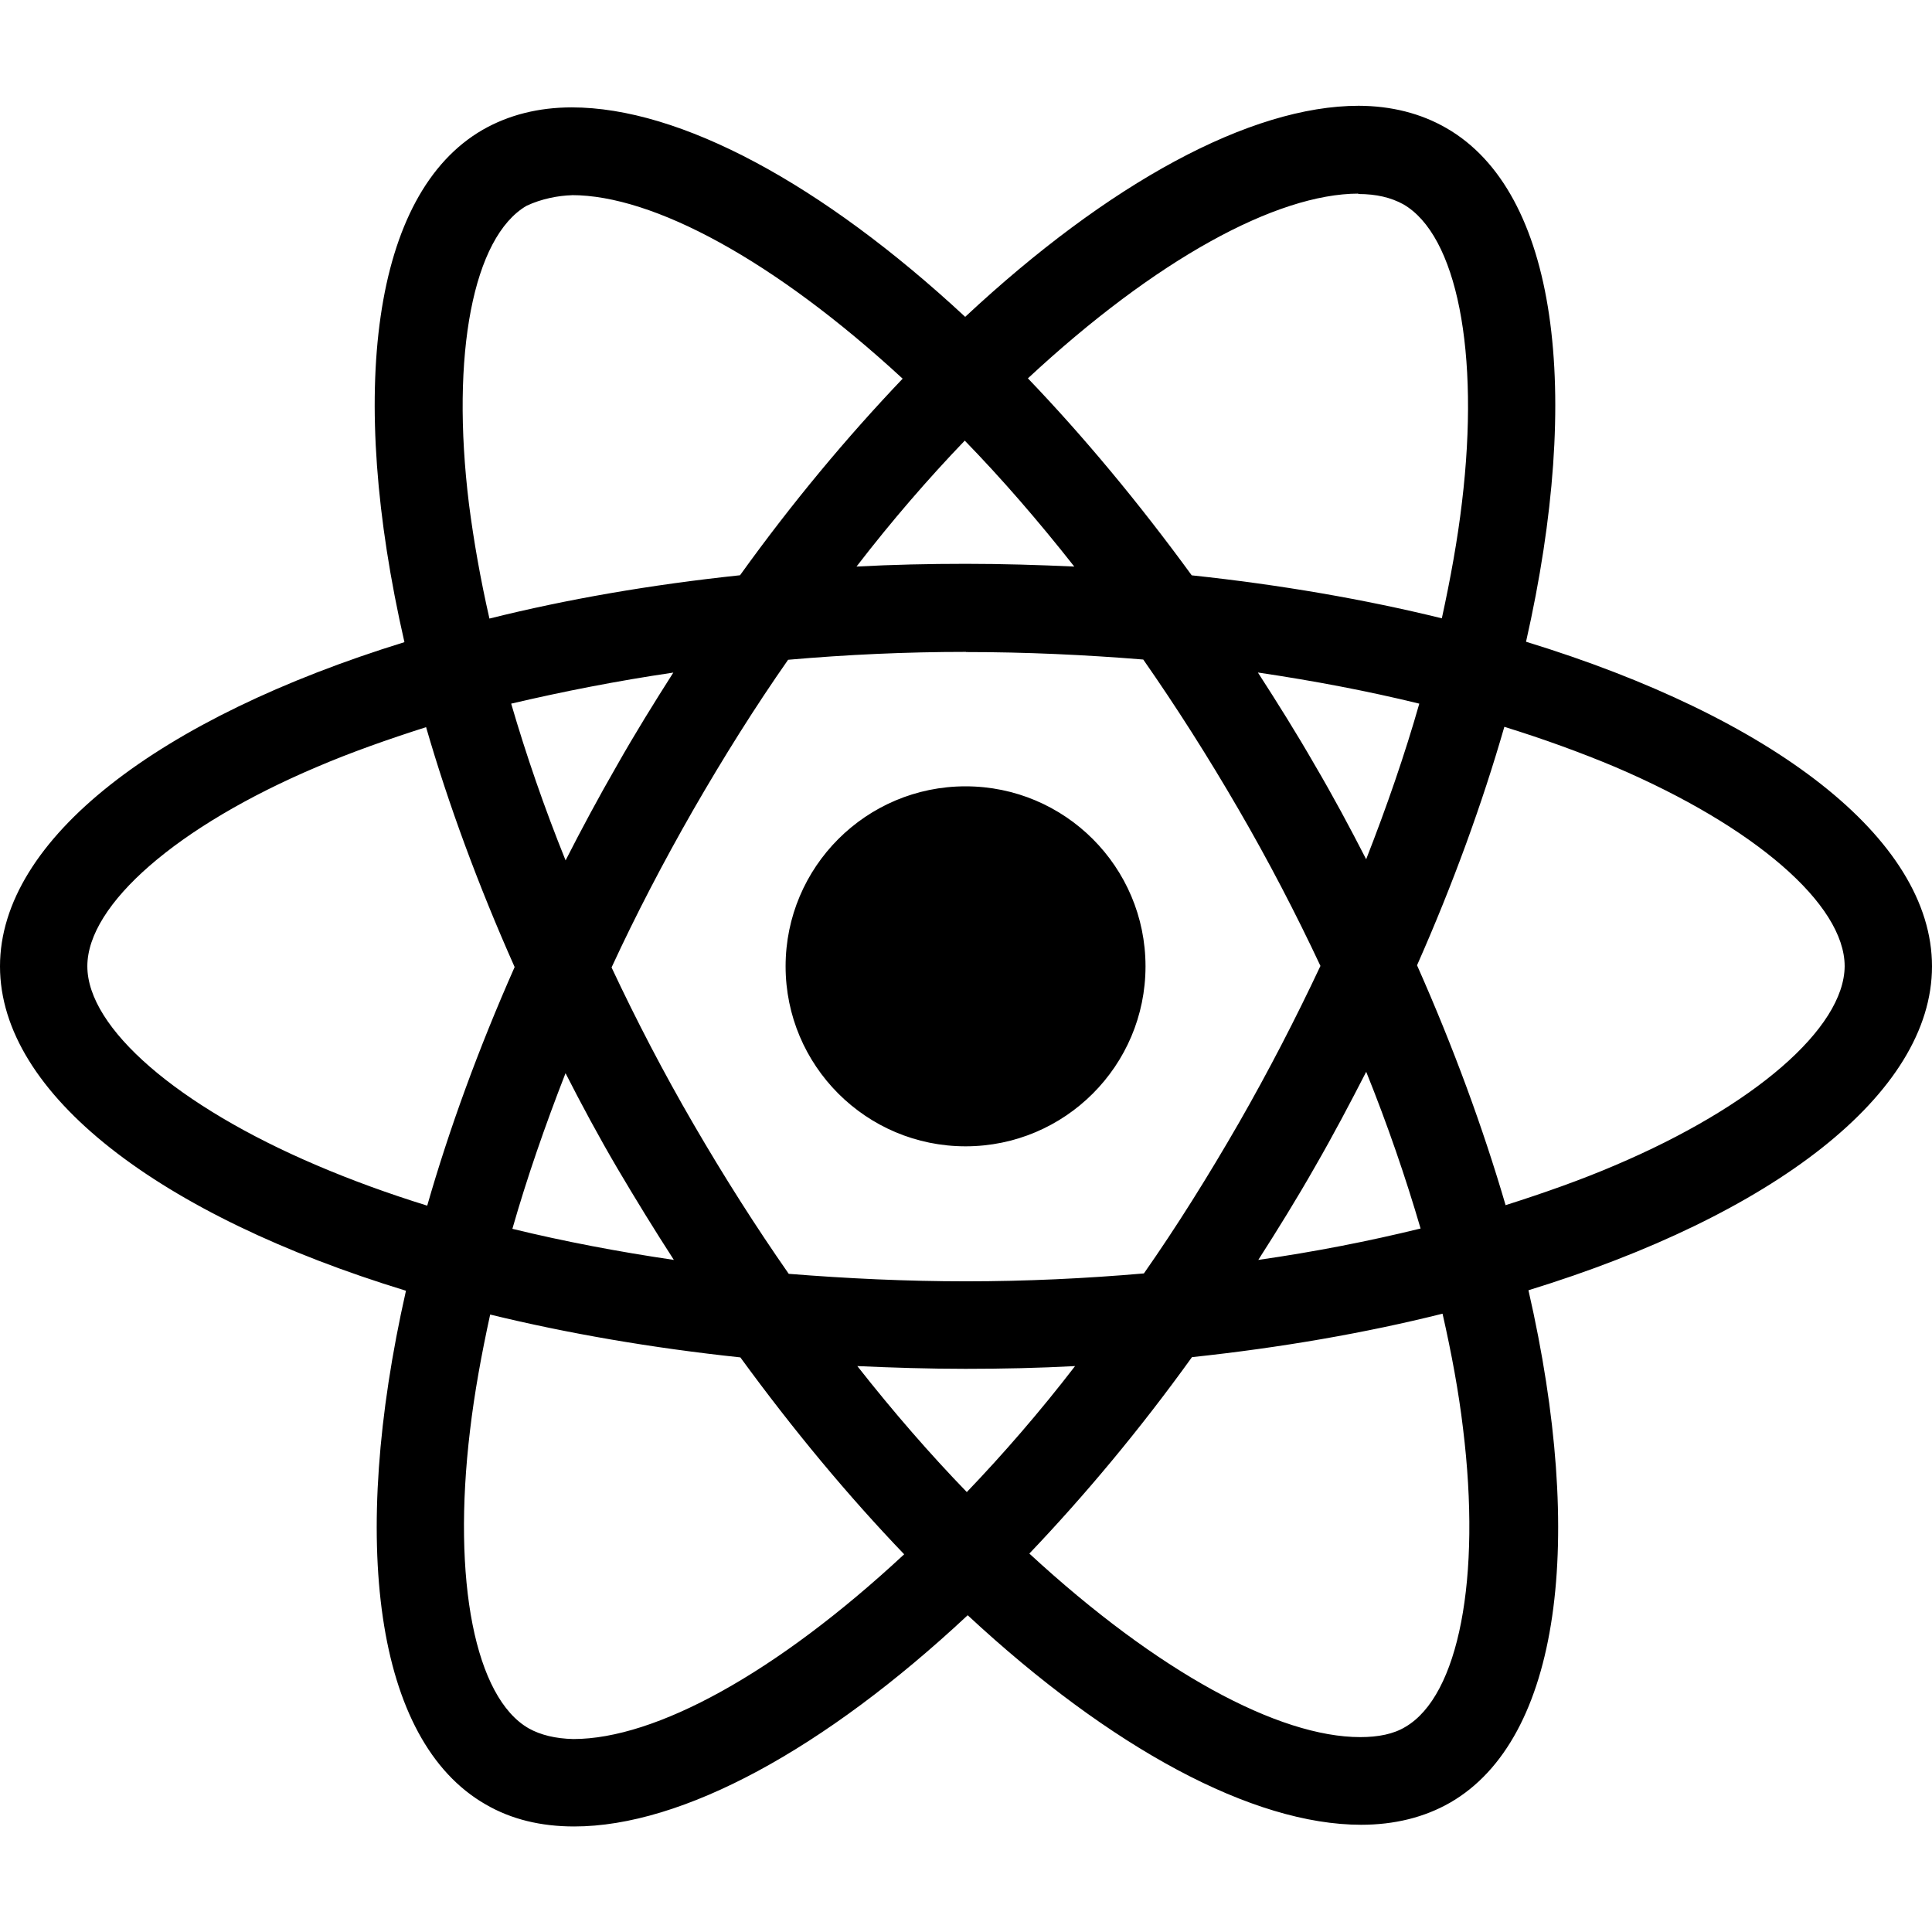
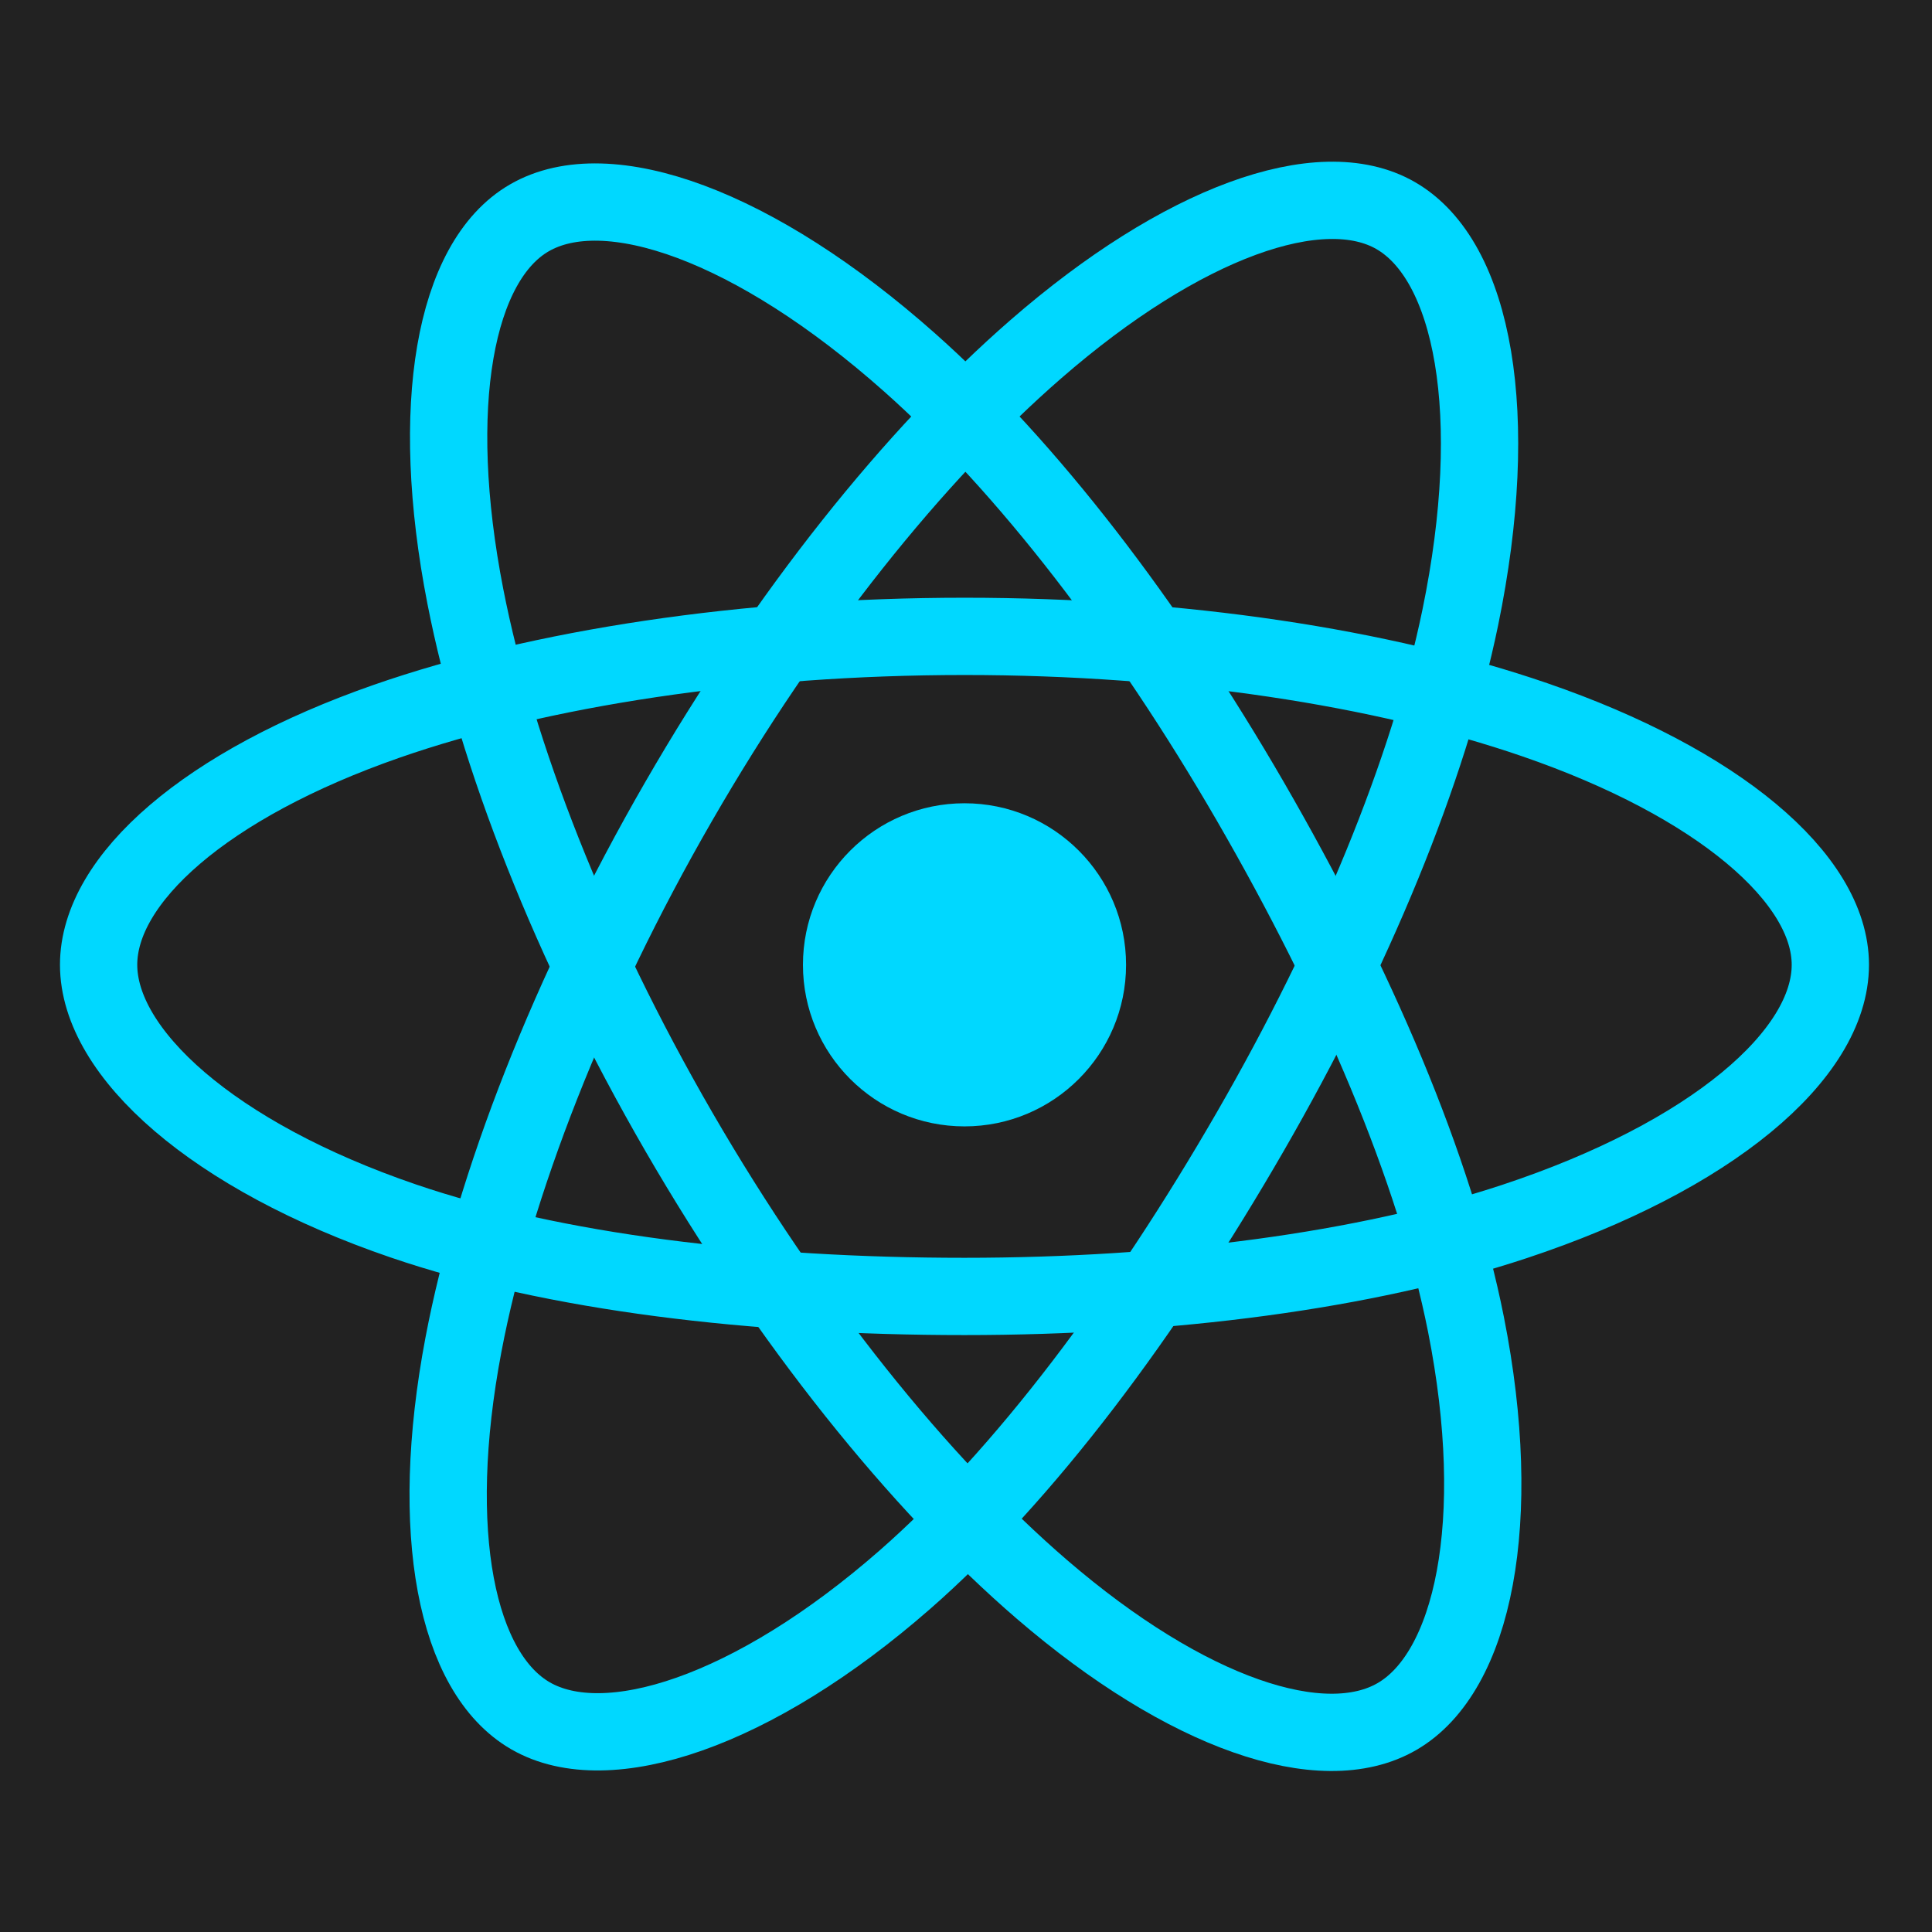
- <svg xmlns="http://www.w3.org/2000/svg" role="img" viewBox="0 0 24 24">
-   <path d="M14.23 12.004a2.236 2.236 0 0 1-2.235 2.236 2.236 2.236 0 0 1-2.236-2.236 2.236 2.236 0 0 1 2.235-2.236 2.236 2.236 0 0 1 2.236 2.236zm2.648-10.69c-1.346 0-3.107.96-4.888 2.622-1.78-1.653-3.542-2.602-4.887-2.602-.41 0-.783.093-1.106.278-1.375.793-1.683 3.264-.973 6.365C1.98 8.917 0 10.42 0 12.004c0 1.59 1.99 3.097 5.043 4.03-.704 3.113-.39 5.588.988 6.38.32.187.69.275 1.102.275 1.345 0 3.107-.96 4.888-2.624 1.78 1.654 3.542 2.603 4.887 2.603.41 0 .783-.09 1.106-.275 1.374-.792 1.683-3.263.973-6.365C22.02 15.096 24 13.59 24 12.004c0-1.59-1.99-3.097-5.043-4.032.704-3.11.39-5.587-.988-6.38-.318-.184-.688-.277-1.092-.278zm-.005 1.09v.006c.225 0 .406.044.558.127.666.382.955 1.835.73 3.704-.054.46-.142.945-.25 1.44-.96-.236-2.006-.417-3.107-.534-.66-.905-1.345-1.727-2.035-2.447 1.592-1.48 3.087-2.292 4.105-2.295zm-9.77.02c1.012 0 2.514.808 4.11 2.28-.686.72-1.37 1.537-2.02 2.442-1.107.117-2.154.298-3.113.538-.112-.49-.195-.964-.254-1.42-.23-1.868.054-3.32.714-3.707.19-.09.4-.127.563-.132zm4.882 3.05c.455.468.91.992 1.36 1.564-.44-.02-.89-.034-1.345-.034-.46 0-.915.01-1.36.034.44-.572.895-1.096 1.345-1.565zM12 8.1c.74 0 1.477.034 2.202.093.406.582.802 1.203 1.183 1.86.372.64.71 1.29 1.018 1.946-.308.655-.646 1.31-1.013 1.95-.38.66-.773 1.288-1.18 1.87-.728.063-1.466.098-2.21.098-.74 0-1.477-.035-2.202-.093-.406-.582-.802-1.204-1.183-1.86-.372-.64-.71-1.29-1.018-1.946.303-.657.646-1.313 1.013-1.954.38-.66.773-1.286 1.18-1.868.728-.064 1.466-.098 2.21-.098zm-3.635.254c-.24.377-.48.763-.704 1.16-.225.39-.435.782-.635 1.174-.265-.656-.49-1.31-.676-1.947.64-.15 1.315-.283 2.015-.386zm7.26 0c.695.103 1.365.23 2.006.387-.18.632-.405 1.282-.66 1.933-.2-.39-.41-.783-.64-1.174-.225-.392-.465-.774-.705-1.146zm3.063.675c.484.15.944.317 1.375.498 1.732.74 2.852 1.708 2.852 2.476-.005.768-1.125 1.74-2.857 2.475-.42.18-.88.342-1.355.493-.28-.958-.646-1.956-1.1-2.98.45-1.017.81-2.01 1.085-2.964zm-13.395.004c.278.96.645 1.957 1.1 2.98-.45 1.017-.812 2.01-1.086 2.964-.484-.15-.944-.318-1.37-.5-1.732-.737-2.852-1.706-2.852-2.474 0-.768 1.12-1.742 2.852-2.476.42-.18.88-.342 1.356-.494zm11.678 4.28c.265.657.49 1.312.676 1.948-.64.157-1.316.29-2.016.39.24-.375.48-.762.705-1.158.225-.39.435-.788.636-1.18zm-9.945.02c.2.392.41.783.64 1.175.23.39.465.772.705 1.143-.695-.102-1.365-.23-2.006-.386.18-.63.406-1.282.66-1.933zM17.92 16.32c.112.493.2.968.254 1.423.23 1.868-.054 3.32-.714 3.708-.147.09-.338.128-.563.128-1.012 0-2.514-.807-4.11-2.28.686-.72 1.37-1.536 2.02-2.44 1.107-.118 2.154-.3 3.113-.54zm-11.83.01c.96.234 2.006.415 3.107.532.66.905 1.345 1.727 2.035 2.446-1.595 1.483-3.092 2.295-4.11 2.295-.22-.005-.406-.05-.553-.132-.666-.38-.955-1.834-.73-3.703.054-.46.142-.944.25-1.438zm4.56.64c.44.02.89.034 1.345.034.46 0 .915-.01 1.36-.034-.44.572-.895 1.095-1.345 1.565-.455-.47-.91-.993-1.36-1.565z" />
+ <svg xmlns="http://www.w3.org/2000/svg" width="3618.6" height="3618.6" viewBox="0 0 3618.6 3618.6" id="react">
+   <path fill="#222" d="M0 0h3618.6v3618.6H0z" />
+   <circle cx="1806.5" cy="1807.1" r="302.6" fill="#00d8ff" />
+   <path fill="none" stroke="#00d8ff" stroke-miterlimit="10" stroke-width="144.746" d="M1806.5 1191.9c406.2 0 783.6 58.3 1068.1 156.2 342.8 118 553.6 296.9 553.6 458.9 0 168.8-223.4 358.9-591.5 480.8-278.3 92.2-644.6 140.4-1030.2 140.4-395.4 0-769.7-45.2-1051.2-141.4-356.1-121.7-570.6-314.2-570.6-479.8 0-160.7 201.3-338.2 539.3-456 285.6-99.5 672.3-159.1 1082.5-159.1z" />
+   <path fill="none" stroke="#00d8ff" stroke-miterlimit="10" stroke-width="144.746" d="M1271 1501.3c202.9-351.9 442-649.7 669-847.2 273.5-238 533.8-331.2 674.1-250.3 146.2 84.3 199.3 372.8 121 752.7-59.2 287.2-200.4 628.5-393.1 962.6-197.5 342.5-423.7 644.2-647.6 840-283.3 247.7-557.3 337.3-700.7 254.6-139.2-80.3-192.4-343.3-125.7-695 56.4-297.4 198-662.1 403-1017.4z" />
+   <path fill="none" stroke="#00d8ff" stroke-miterlimit="10" stroke-width="144.746" d="M1271.5 2119.8c-203.5-351.6-342.1-707.4-399.9-1002.7-69.6-355.8-20.4-627.9 119.8-709 146.1-84.6 422.5 13.5 712.5 271 219.3 194.7 444.4 487.5 637.6 821.3 198.1 342.2 346.6 688.8 404.3 980.5 73.1 369.2 13.9 651.3-129.4 734.2-139.1 80.5-393.5-4.7-664.9-238.2-229.2-197.3-474.5-502.1-680-857.1z" />
</svg>
